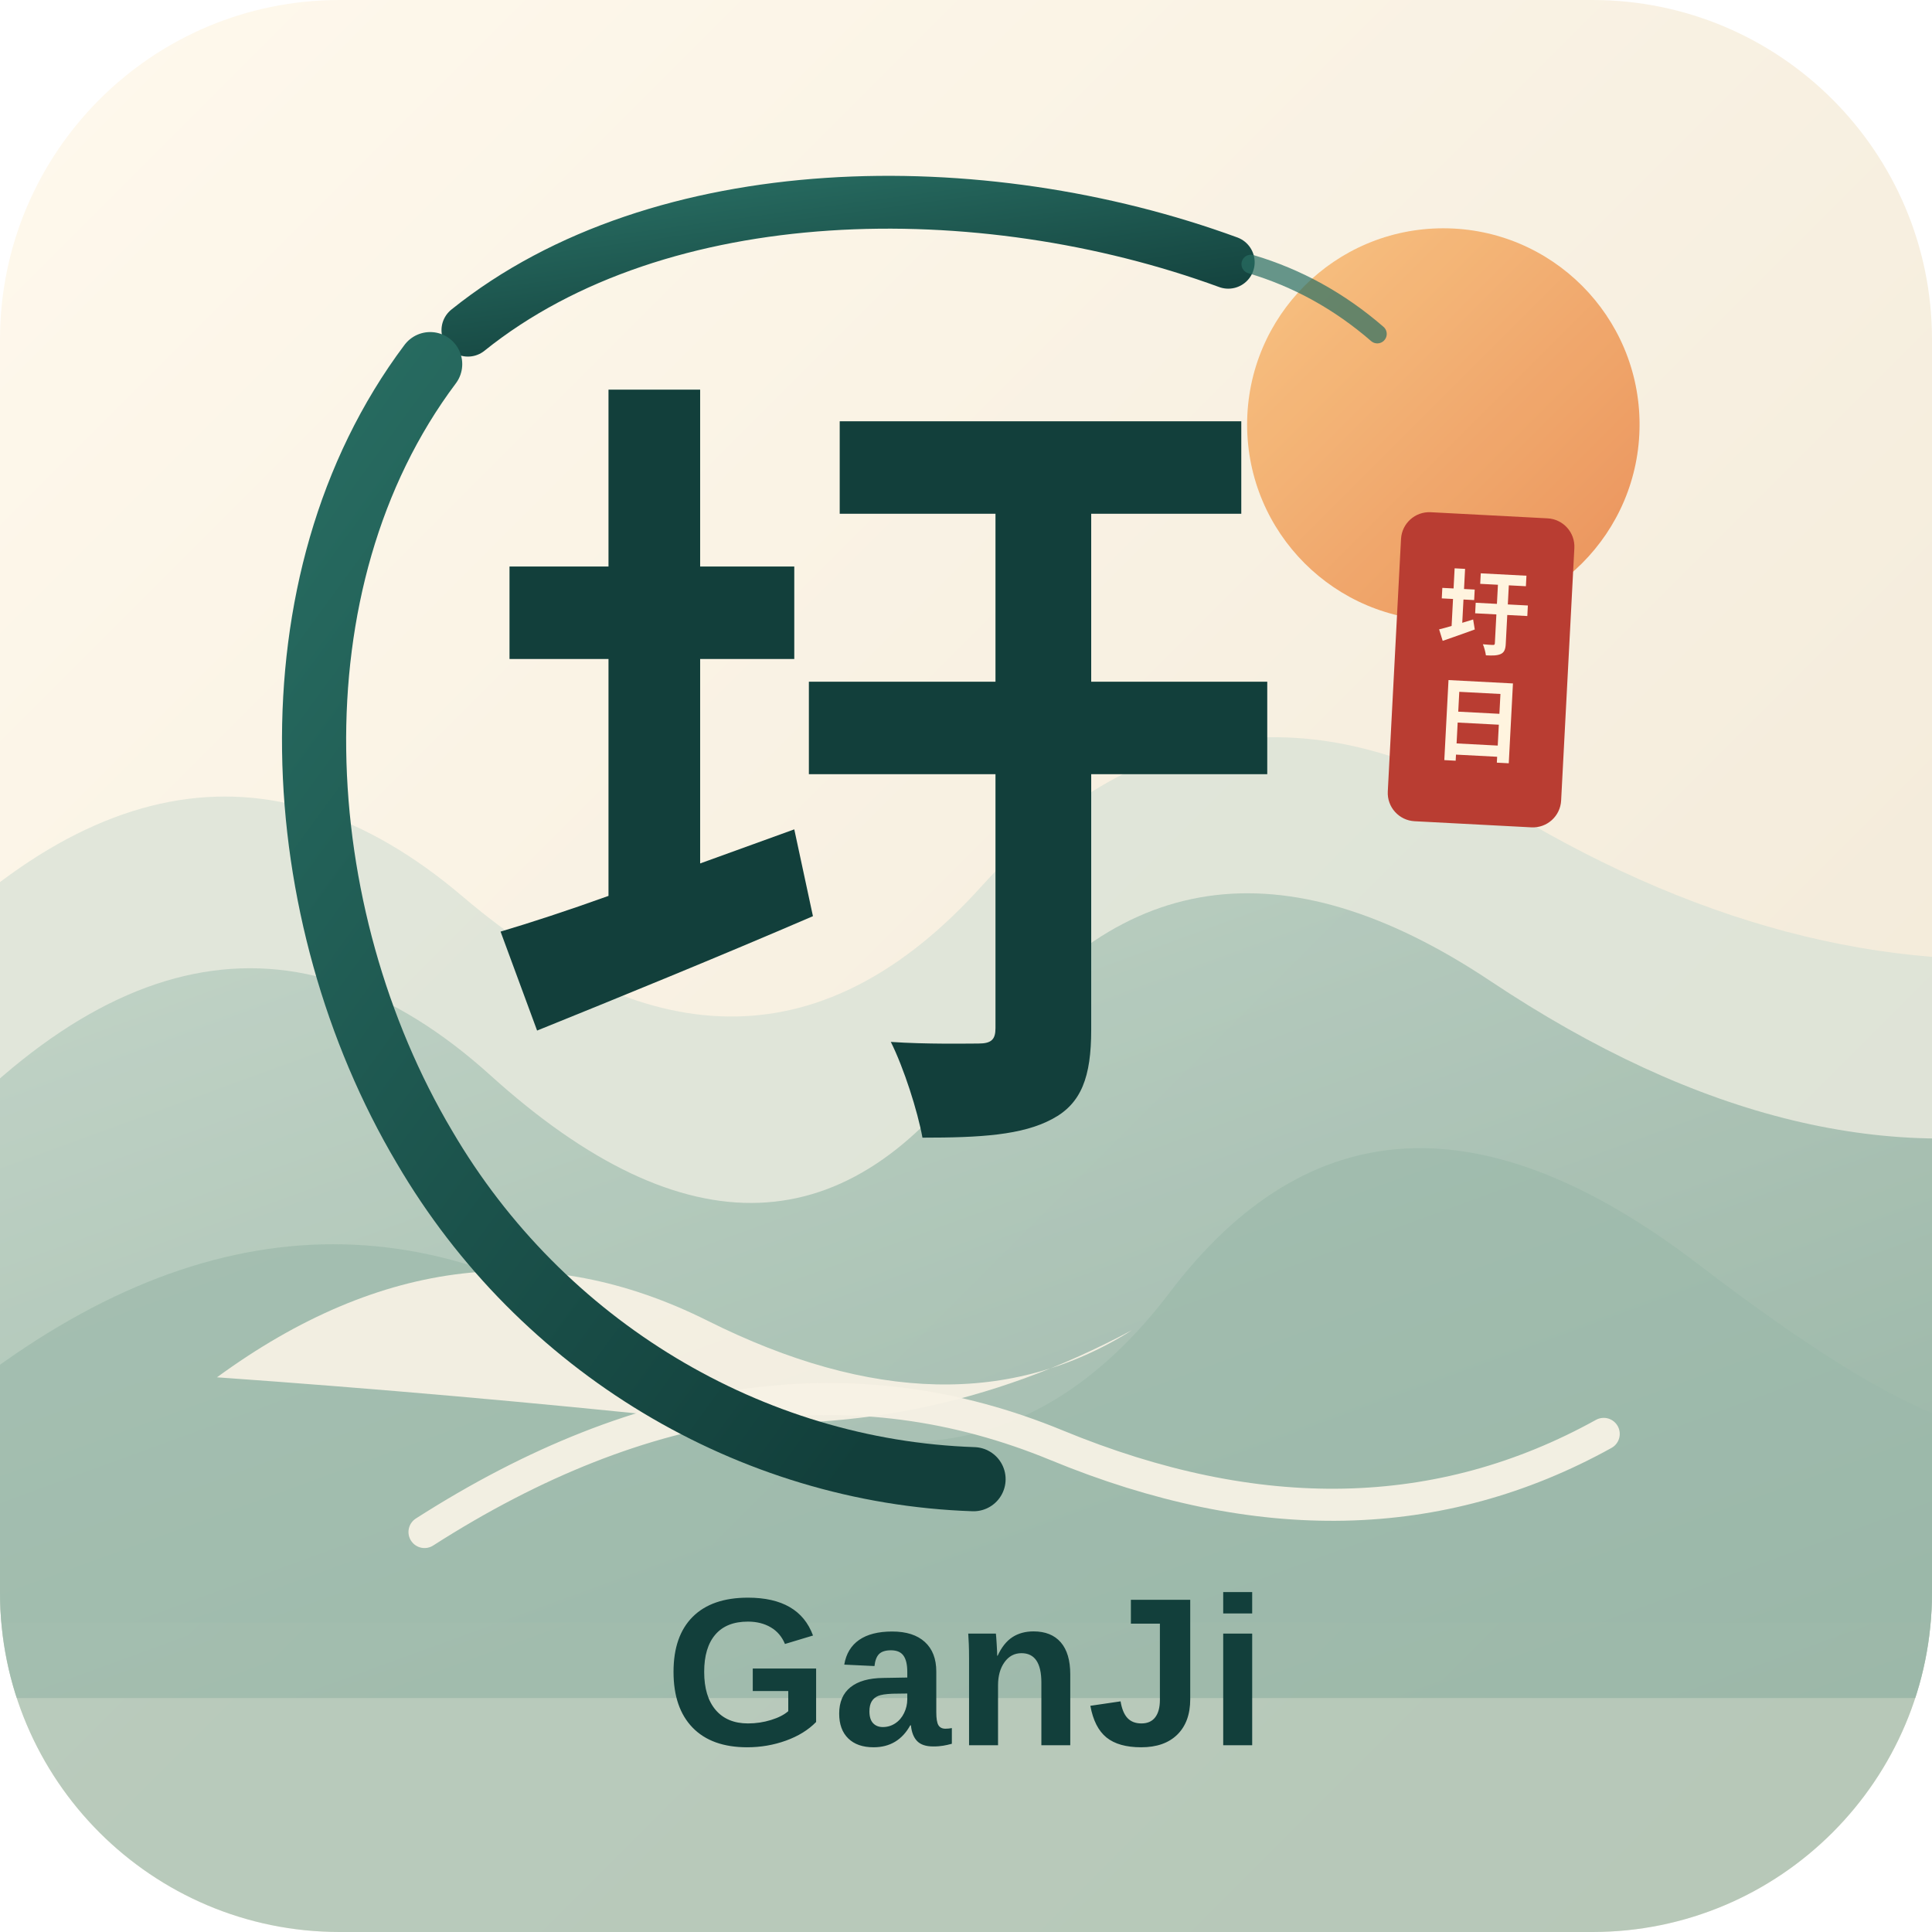
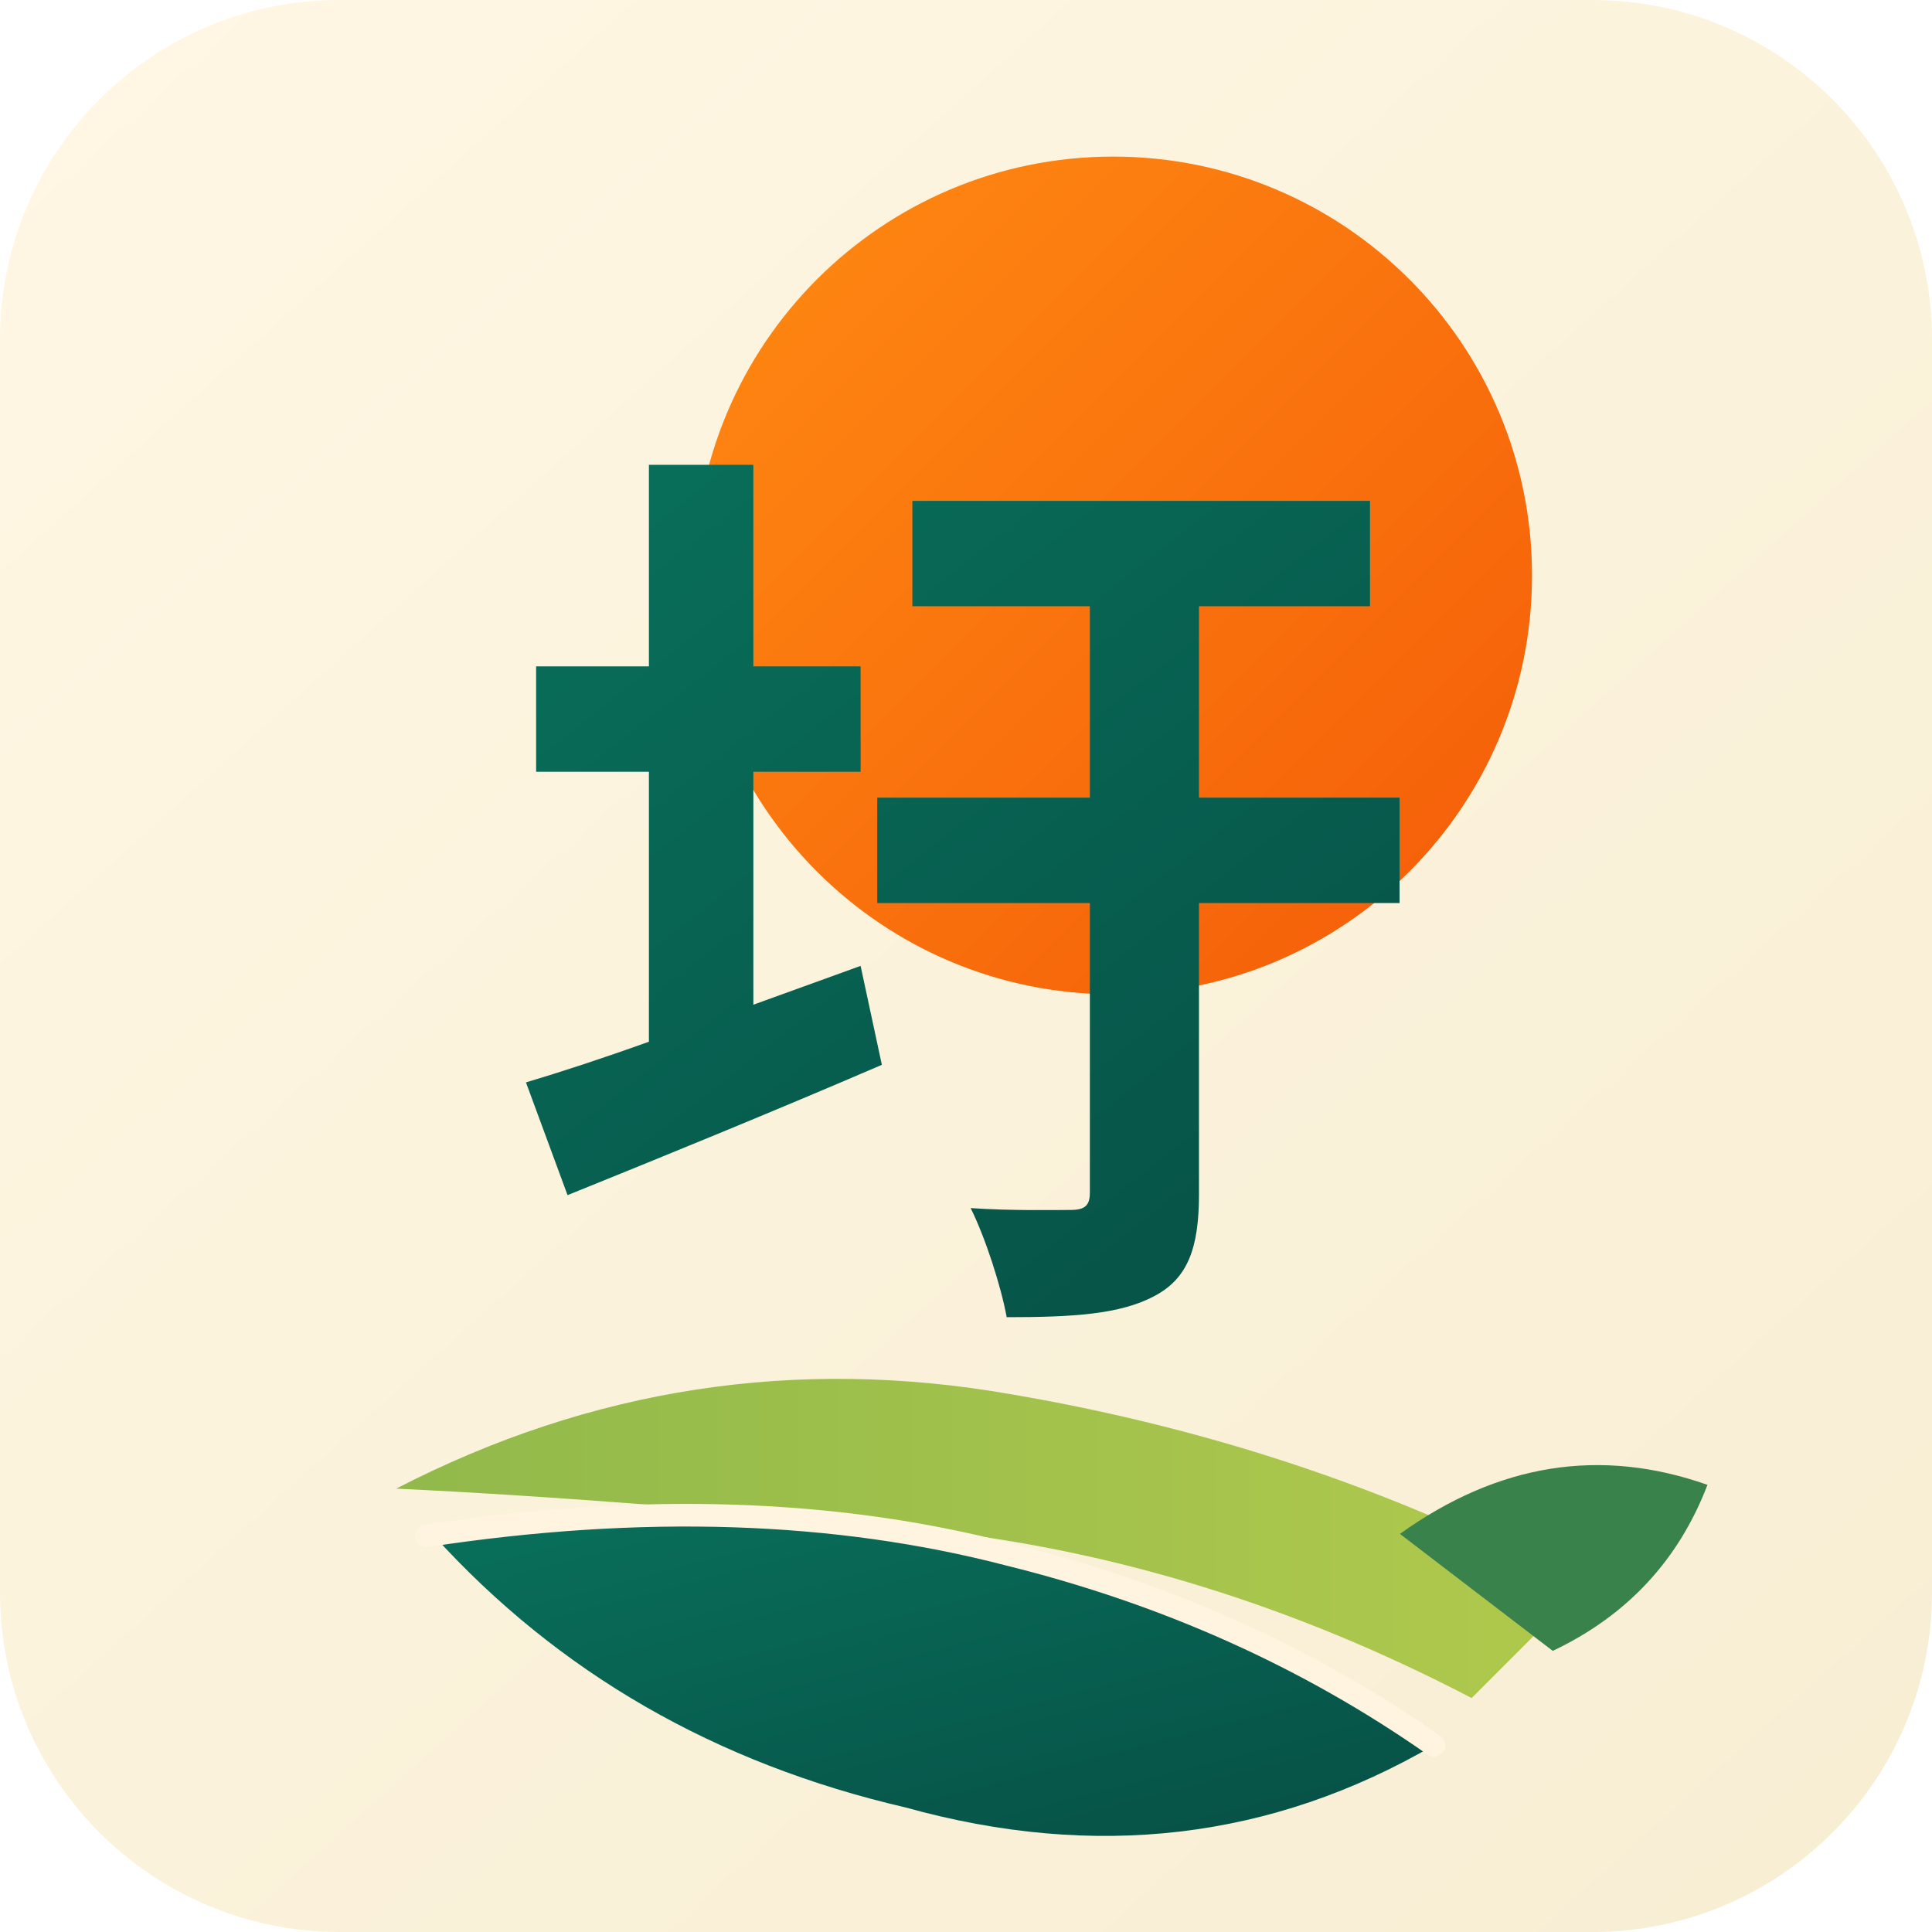
<svg xmlns="http://www.w3.org/2000/svg" width="1024" height="1024" viewBox="0 0 1024 1024">
  <defs>
-     <linearGradient id="paper" x1="0" y1="0" x2="1" y2="1">
-       <stop offset="0" stop-color="#FFF9ED" />
-       <stop offset="1" stop-color="#F0E7D5" />
-     </linearGradient>
-     <linearGradient id="teal" x1="0" y1="0" x2="0.8" y2="1">
-       <stop offset="0" stop-color="#286D62" />
-       <stop offset="1" stop-color="#123F3B" />
-     </linearGradient>
-     <linearGradient id="hill" x1="0" y1="0" x2="1" y2="1">
-       <stop offset="0" stop-color="#B7CDC0" />
-       <stop offset="1" stop-color="#739D8D" />
+     <linearGradient id="paper" x1="0" y1="0" x2="0.9" y2="1">
+       <stop offset="0" stop-color="#FFF7E4" />
+       <stop offset="1" stop-color="#F8EED4" />
    </linearGradient>
    <linearGradient id="sun" x1="0" y1="0" x2="1" y2="1">
-       <stop offset="0" stop-color="#F7C27E" />
-       <stop offset="1" stop-color="#E98B52" />
+       <stop offset="0" stop-color="#FF8B13" />
+       <stop offset="1" stop-color="#F45B08" />
    </linearGradient>
-     <clipPath id="canvas">
+     <linearGradient id="ink" x1="0" y1="0" x2="0.8" y2="1">
+       <stop offset="0" stop-color="#08705B" />
+       <stop offset="1" stop-color="#075247" />
+     </linearGradient>
+     <linearGradient id="field" x1="0" y1="0" x2="1" y2="0">
+       <stop offset="0" stop-color="#91B94B" />
+       <stop offset="1" stop-color="#B0C94C" />
+     </linearGradient>
+     <clipPath id="tile">
      <rect width="1024" height="1024" rx="180" />
    </clipPath>
  </defs>
-   <g clip-path="url(#canvas)">
+   <g clip-path="url(#tile)">
    <rect width="1024" height="1024" fill="url(#paper)" />
-     <circle cx="765" cy="225" r="104" fill="url(#sun)" opacity=".94" />
-     <path d="M-70 535 Q92 345 245 475 T520 470 T800 430 T1110 505 L1110 860 L-70 860Z" fill="#D7E1D5" opacity=".72" />
-     <path d="M-60 635 Q105 430 260 570 T520 560 T790 520 T1100 595 L1100 900 L-60 900Z" fill="url(#hill)" opacity=".68" />
-     <path d="M-40 755 Q150 590 330 710 T620 685 T900 670 T1080 735 L1080 1024 L-40 1024Z" fill="#9BB9AA" opacity=".68" />
-     <path d="M115 730 Q245 635 375 700 T600 705 Q488 765 365 752 T115 730Z" fill="#F8F2E5" opacity=".92" />
-     <path d="M225 812 Q400 700 560 766 T850 760" fill="none" stroke="#F8F2E5" stroke-width="17" stroke-linecap="round" opacity=".94" />
-     <path d="M248 175 C350 93 520 91 651 139" fill="none" stroke="url(#teal)" stroke-width="28" stroke-linecap="round" />
-     <path d="M228 193 C141 309 152 485 225 608 C287 714 398 780 516 784" fill="none" stroke="url(#teal)" stroke-width="34" stroke-linecap="round" />
-     <path d="M663 140 Q700 151 730 177" fill="none" stroke="#286D62" stroke-width="10" stroke-linecap="round" opacity=".7" />
-     <text x="470" y="566" text-anchor="middle" font-family="PingFang SC, STHeiti SC, Noto Sans CJK SC, sans-serif" font-size="430" font-weight="900" fill="#123F3B">圩</text>
-     <g transform="translate(785 355) rotate(3)">
-       <rect x="-46" y="-82" width="92" height="164" rx="15" fill="#B93D32" />
-       <text x="0" y="-12" text-anchor="middle" font-family="PingFang SC, STHeiti SC, Noto Sans CJK SC, sans-serif" font-size="49" font-weight="800" fill="#FFF4DF">圩</text>
-       <text x="0" y="45" text-anchor="middle" font-family="PingFang SC, STHeiti SC, Noto Sans CJK SC, sans-serif" font-size="49" font-weight="800" fill="#FFF4DF">日</text>
-     </g>
-     <text x="512" y="925" text-anchor="middle" font-family="Avenir Next, Helvetica Neue, Arial, sans-serif" font-size="112" font-weight="700" letter-spacing="2" fill="#123F3B">GanJi</text>
+     <circle cx="590" cy="305" r="222" fill="url(#sun)" />
+     <text x="512" y="656" text-anchor="middle" font-family="PingFang SC, STHeiti SC, Noto Sans CJK SC, sans-serif" font-size="490" font-weight="900" fill="url(#ink)" letter-spacing="-18">圩</text>
+     <path d="M210 789 Q365 709 536 739 Q700 767 838 842 L780 900 Q640 827 493 811 Q335 795 210 789Z" fill="url(#field)" />
+     <path d="M230 814 Q396 789 535 824 Q661 855 760 925 Q631 1000 480 958 Q329 923 230 814Z" fill="url(#ink)" />
+     <path d="M226 814 Q397 788 535 824 Q660 855 760 925" fill="none" stroke="#FFF4DF" stroke-width="12" stroke-linecap="round" />
+     <path d="M742 813 Q820 757 905 787 Q882 847 823 875Z" fill="#39824B" />
  </g>
</svg>
